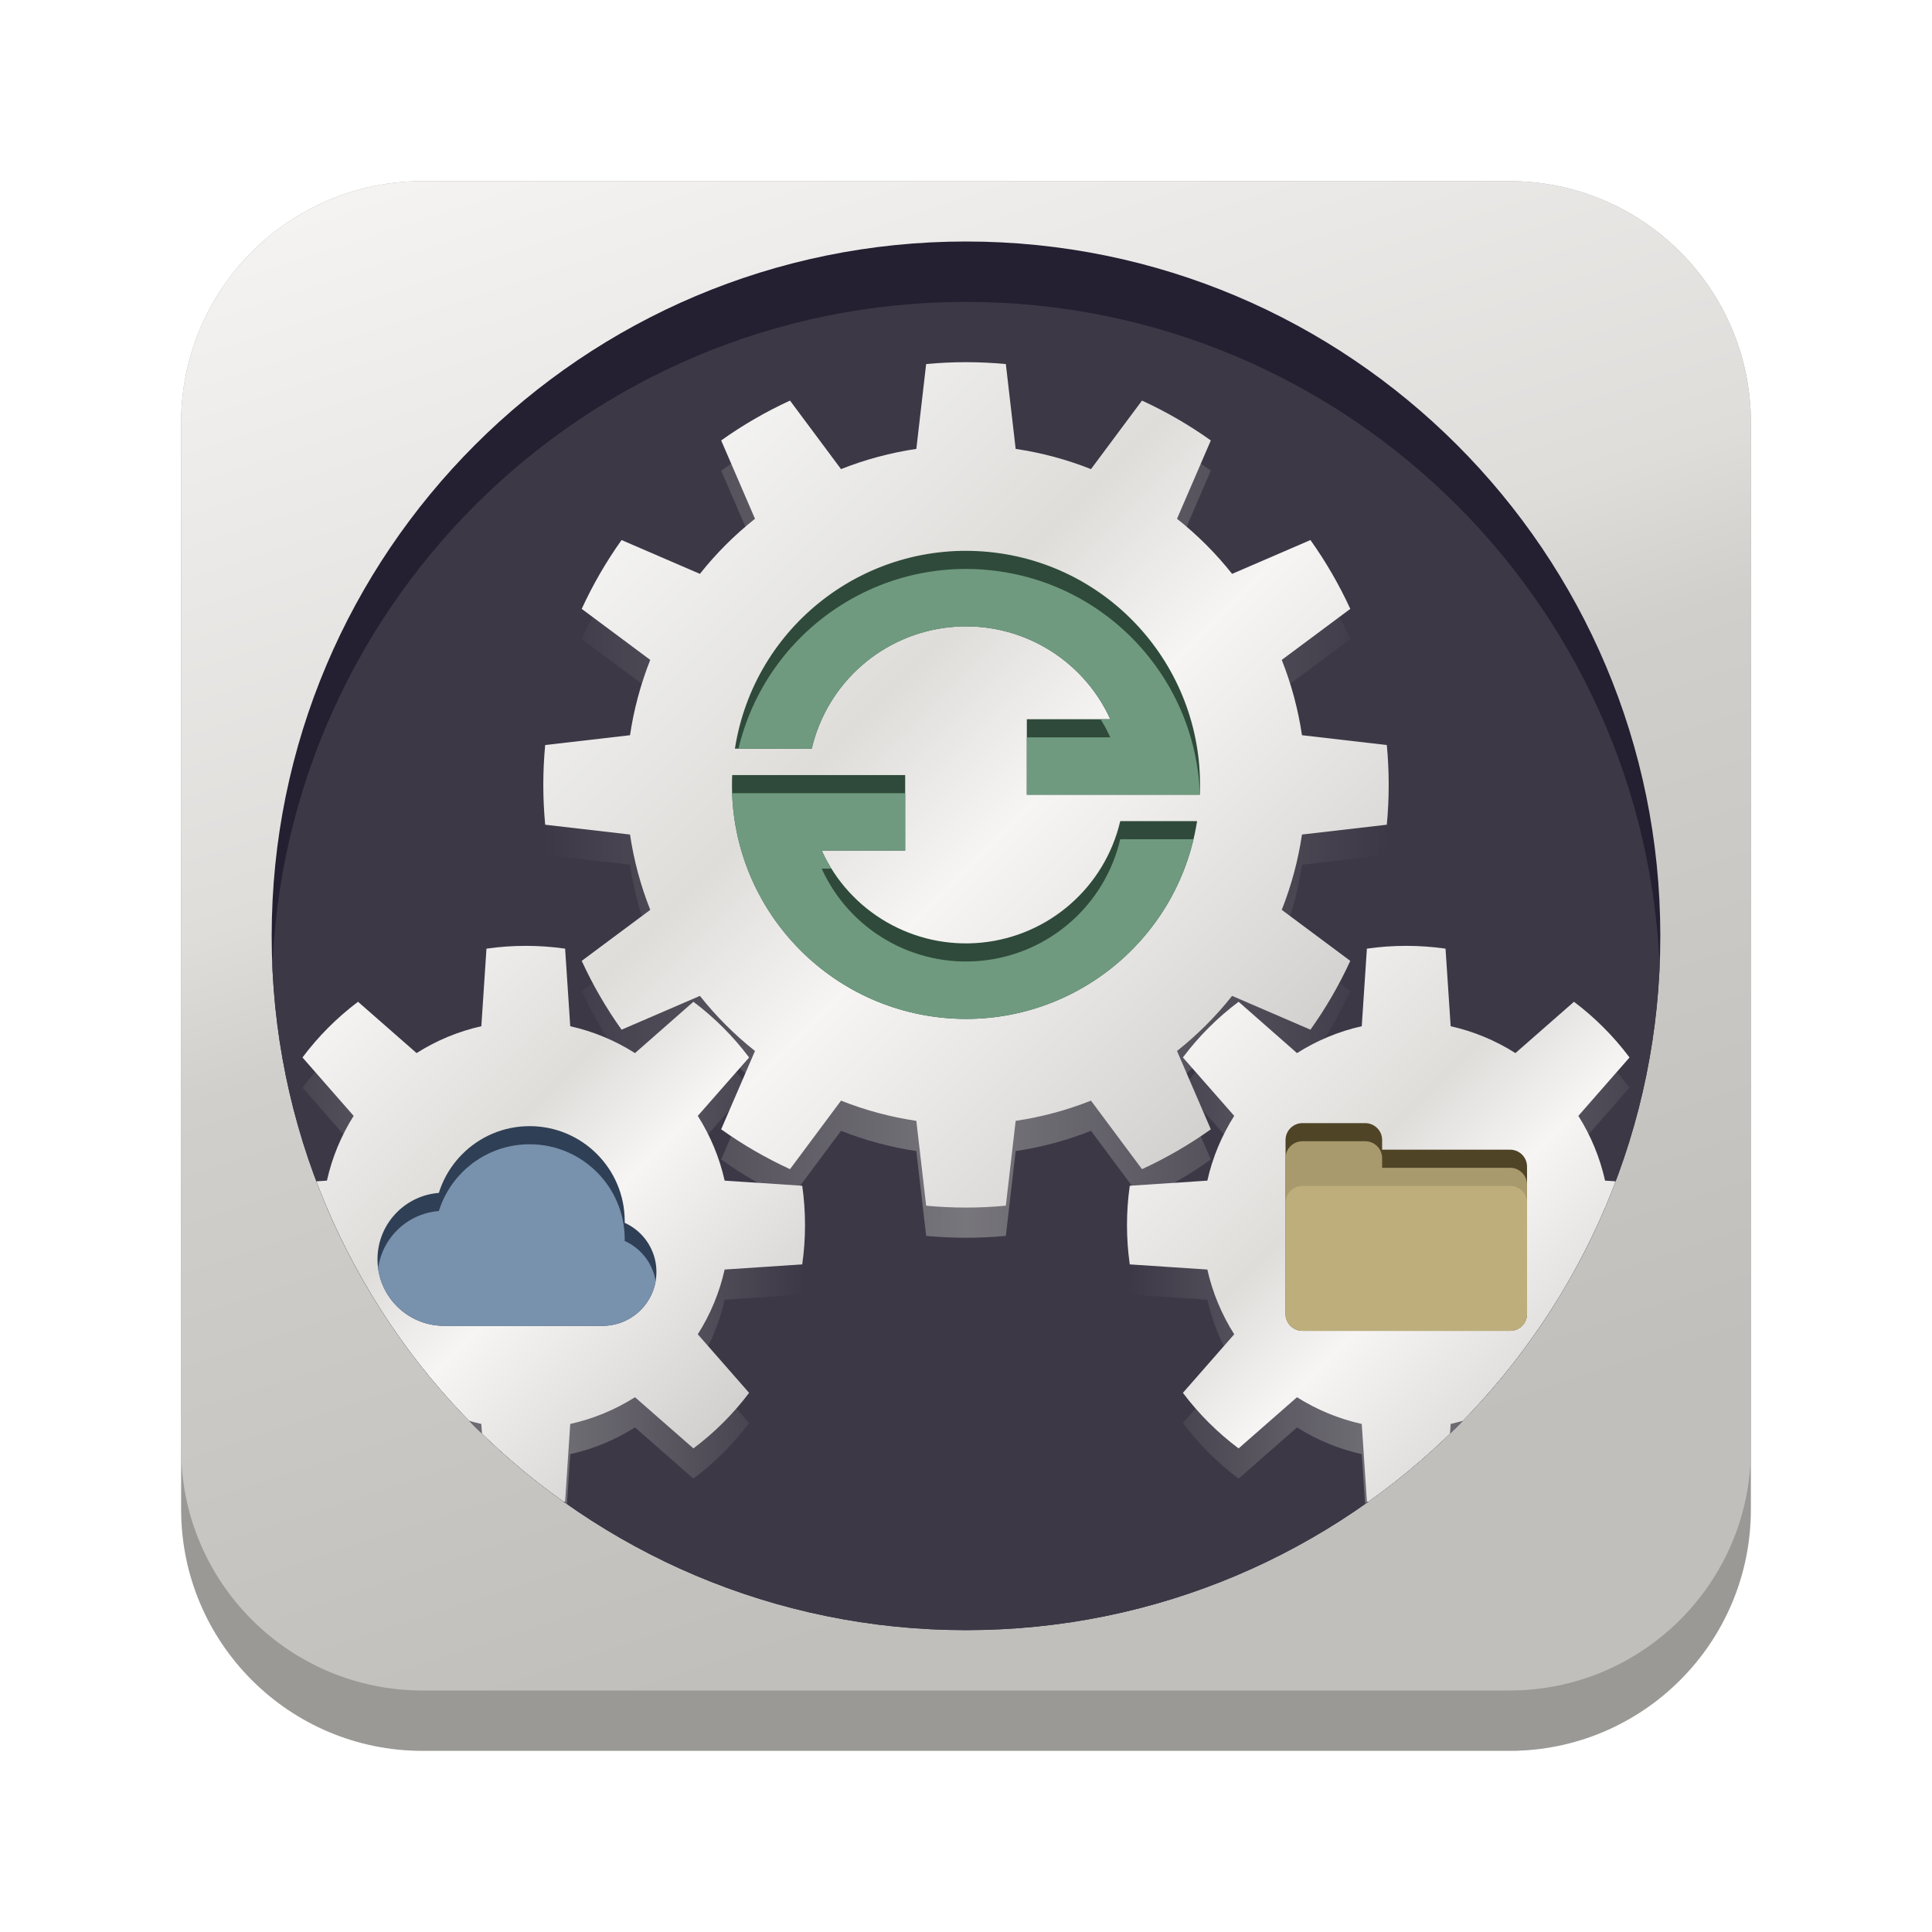
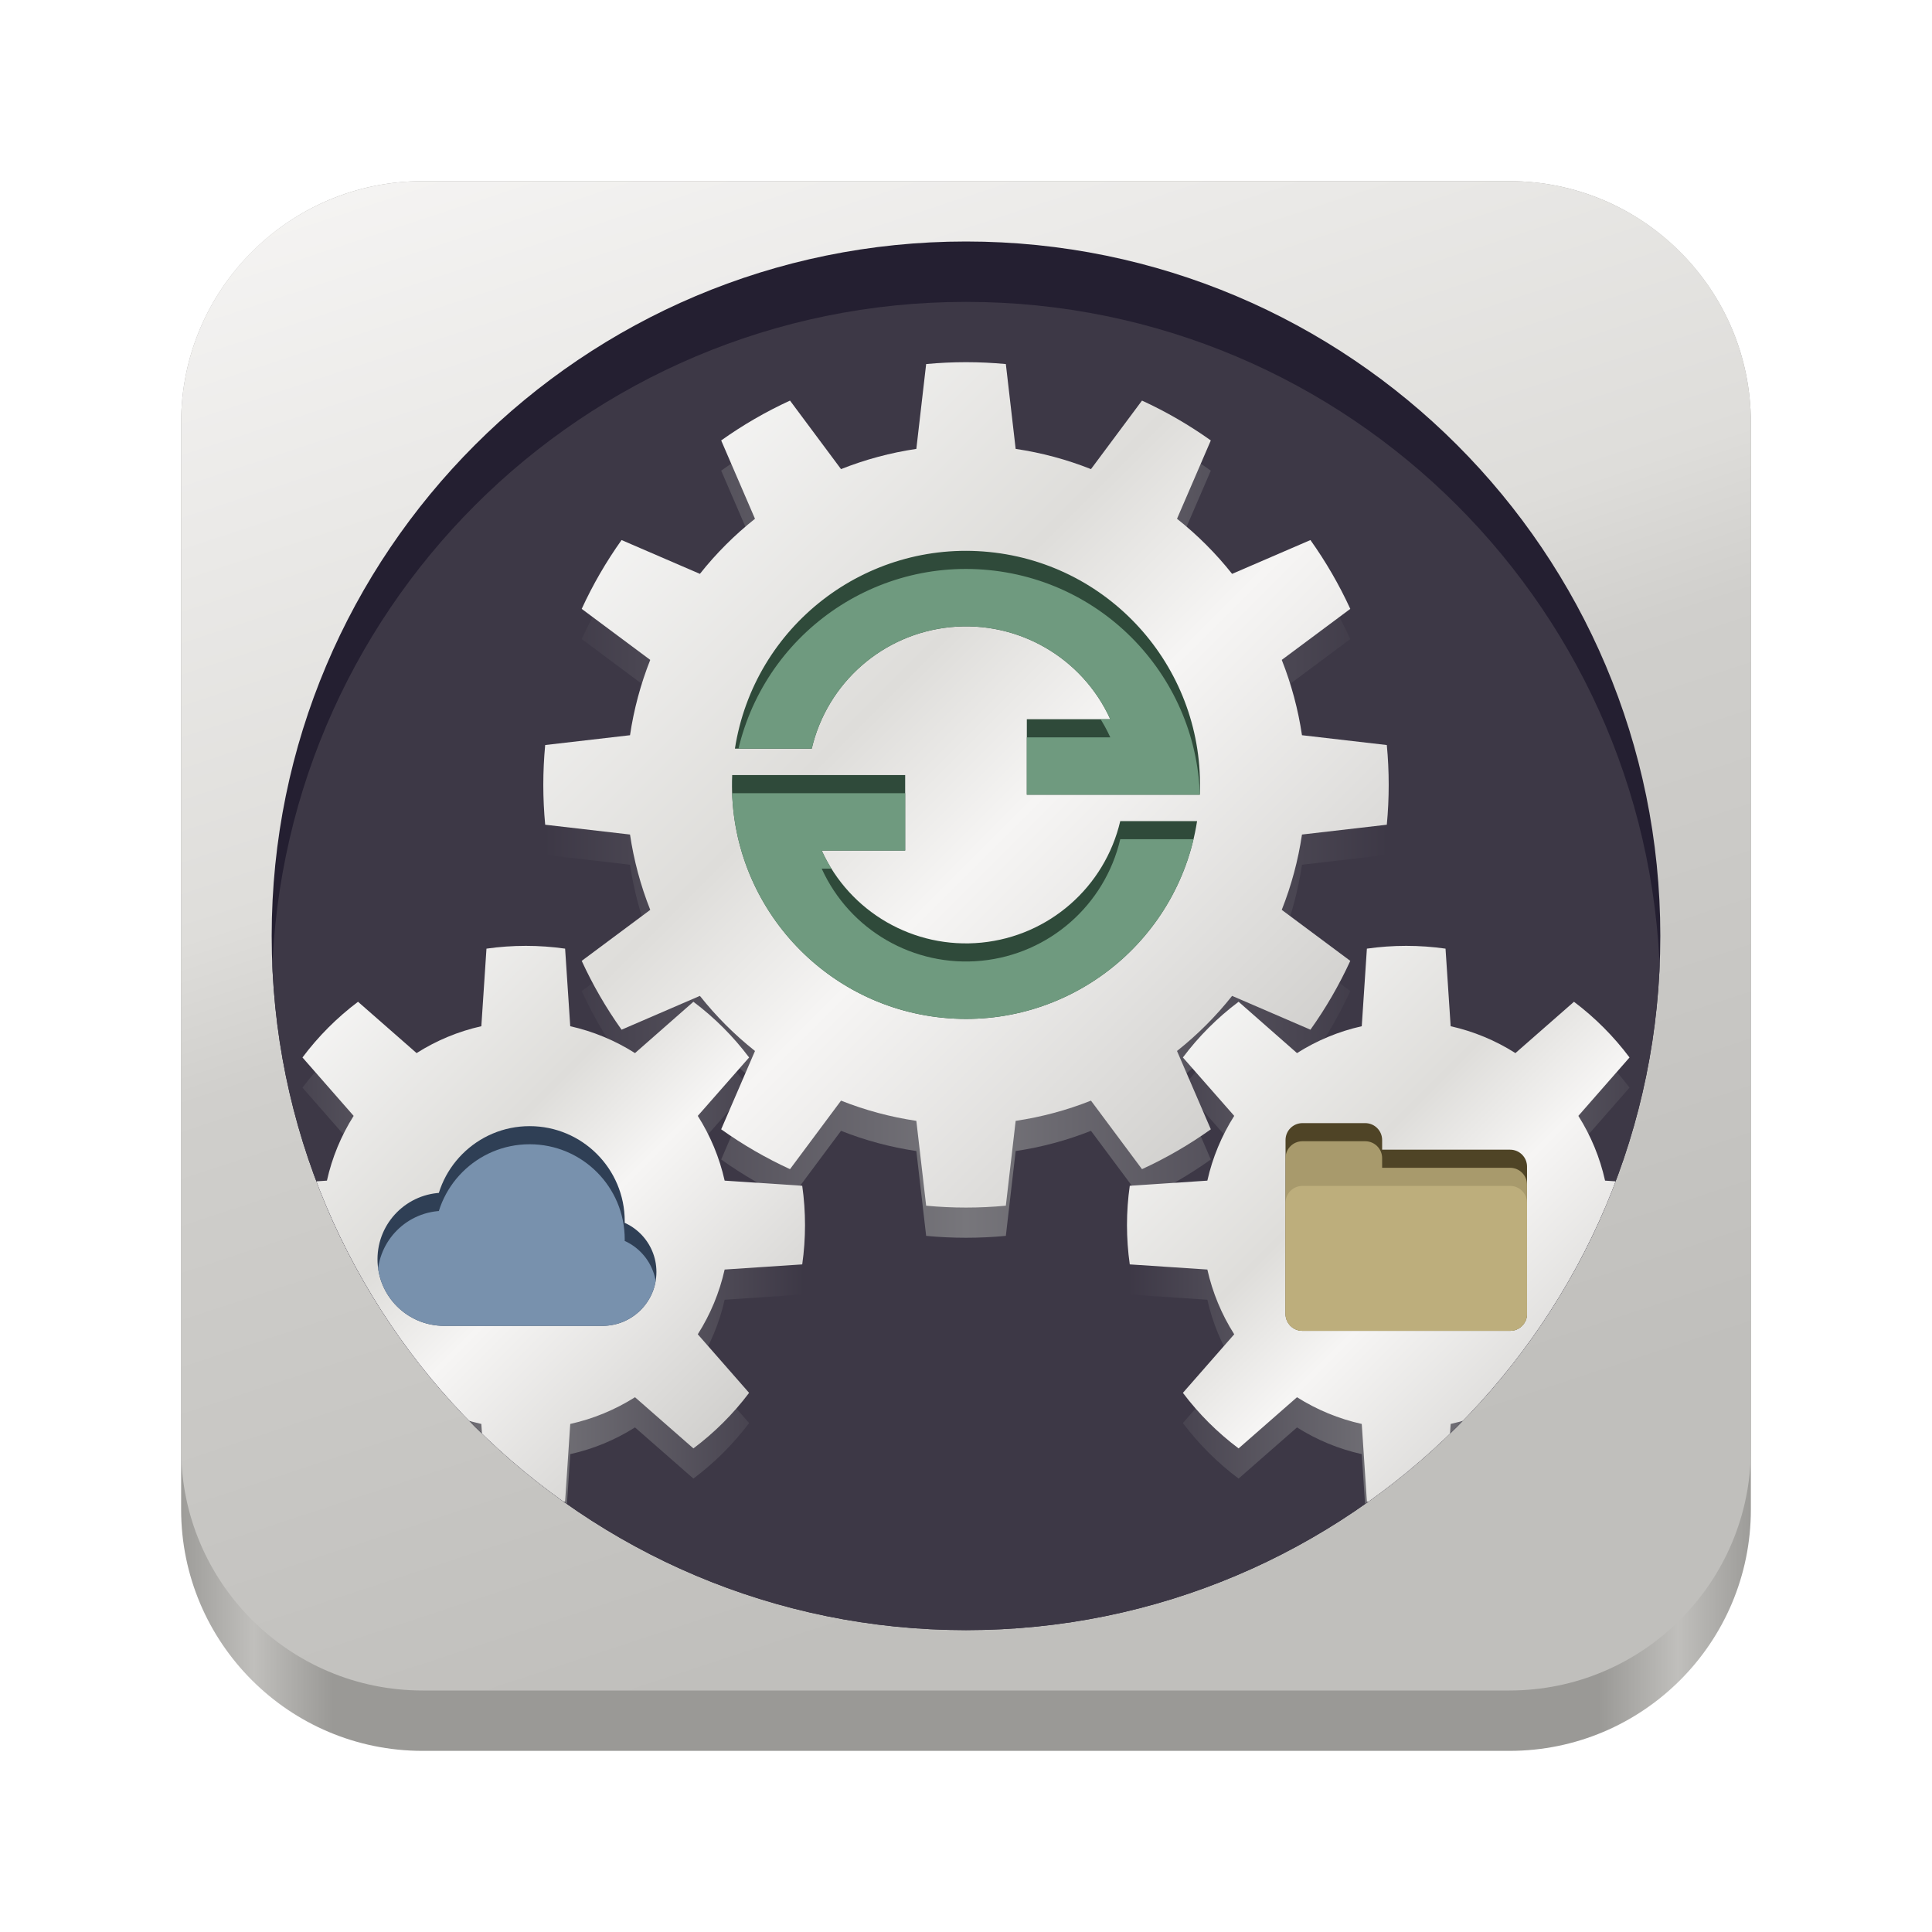
<svg xmlns="http://www.w3.org/2000/svg" width="128" height="128" viewBox="0 0 128 128">
  <defs>
    <linearGradient id="plate" x1="0" y1="0" x2="0.35" y2="1">
      <stop offset="0" stop-color="#f6f5f4" />
      <stop offset="0.45" stop-color="#deddda" />
      <stop offset="0.55" stop-color="#d0cfcc" />
      <stop offset="1" stop-color="#c0bfbc" />
+     </linearGradient>
+     <linearGradient id="plate-front" x1="0" y1="0" x2="1" y2="0">
+       <stop offset="0" stop-color="#9a9996" />
+       <stop offset="0.05" stop-color="#c0bfbc" />
+       <stop offset="0.1" stop-color="#9a9996" />
+       <stop offset="0.9" stop-color="#9a9996" />
+       <stop offset="0.95" stop-color="#c0bfbc" />
+       <stop offset="1" stop-color="#9a9996" />
    </linearGradient>
    <linearGradient id="gear" x1="0" y1="0" x2="1" y2="1">
      <stop offset="0" stop-color="#ffffff" />
      <stop offset="0.4" stop-color="#deddda" />
      <stop offset="0.55" stop-color="#f6f5f4" />
      <stop offset="1" stop-color="#c0bfbc" />
    </linearGradient>
    <linearGradient id="gear-front" x1="0" y1="0" x2="1" y2="0">
      <stop offset="0" stop-color="#3d3846" />
      <stop offset="0.5" stop-color="#77767b" />
      <stop offset="1" stop-color="#3d3846" />
    </linearGradient>
    <clipPath id="well">
      <circle cx="64" cy="62" r="46" />
    </clipPath>
    <clipPath id="sync-down">
      <path d="M48.69 49.6A15.5 15.5 0 0 1 79.49 52.65L68.03 52.65L68.03 47.65L73.56 47.65A10.5 10.5 0 0 0 53.78 49.6ZM79.31 54.4A15.5 15.5 0 0 1 48.51 51.35L59.97 51.35L59.97 56.35L54.44 56.35A10.5 10.5 0 0 0 74.22 54.4Z" transform="translate(0 1.2)" />
    </clipPath>
    <clipPath id="cloud-down">
      <path d="M25.01 83.43A4.41 4.41 0 1 1 33.83 83.43A4.41 4.41 0 1 1 25.01 83.43ZM28.79 80.91A6.3 6.3 0 1 1 41.39 80.91A6.3 6.3 0 1 1 28.79 80.91ZM36.35 84.27A3.57 3.57 0 1 1 43.49 84.27A3.57 3.57 0 1 1 36.35 84.27ZM29.42 83.43h10.5v4.41h-10.5Z" transform="translate(0 1.2)" />
    </clipPath>
    <clipPath id="folder-down">
      <path d="M86.29 74.41h4.16a1.12 1.12 0 0 1 1.12 1.12v9.76a1.12 1.12 0 0 1 -1.12 1.12h-4.16a1.12 1.12 0 0 1 -1.12 -1.12v-9.76a1.12 1.12 0 0 1 1.12 -1.12ZM86.29 76.17h13.76a1.12 1.12 0 0 1 1.12 1.12v9.76a1.12 1.12 0 0 1 -1.12 1.12h-13.76a1.12 1.12 0 0 1 -1.12 -1.12v-9.76a1.12 1.12 0 0 1 1.12 -1.12Z" transform="translate(0 1.2)" />
    </clipPath>
  </defs>
-   <rect x="12" y="12" width="104" height="104" rx="16" fill="#9a9996" />
+   <rect x="12" y="12" width="104" height="104" rx="16" fill="url(#plate-front)" />
  <rect x="12" y="12" width="104" height="100" rx="16" fill="url(#plate)" />
  <circle cx="64" cy="62" r="46" fill="#241f31" />
  <g clip-path="url(#well)">
    <circle cx="64" cy="66" r="46" fill="#3d3846" />
    <path d="M42.07 71.77L45.94 68.37A18.5 18.5 0 0 1 49.63 72.06L46.23 75.93A13.5 13.5 0 0 1 48.01 80.22L53.15 80.56A18.5 18.5 0 0 1 53.15 85.77L48.01 86.11A13.5 13.5 0 0 1 46.23 90.4L49.63 94.28A18.5 18.5 0 0 1 45.94 97.96L42.07 94.57A13.5 13.5 0 0 1 37.78 96.34L37.44 101.48A18.5 18.5 0 0 1 32.23 101.48L31.89 96.34A13.5 13.5 0 0 1 27.6 94.57L23.72 97.96A18.5 18.5 0 0 1 20.04 94.28L23.43 90.4A13.5 13.5 0 0 1 21.66 86.11L16.52 85.77A18.5 18.5 0 0 1 16.52 80.56L21.66 80.22A13.5 13.5 0 0 1 23.43 75.93L20.04 72.06A18.5 18.5 0 0 1 23.72 68.37L27.6 71.77A13.5 13.5 0 0 1 31.89 69.99L32.23 64.85A18.5 18.5 0 0 1 37.44 64.85L37.78 69.99A13.5 13.5 0 0 1 42.07 71.77Z" fill="url(#gear-front)" />
    <path d="M81.77 75.93L78.37 72.06A18.5 18.5 0 0 1 82.06 68.37L85.93 71.77A13.5 13.5 0 0 1 90.22 69.99L90.56 64.85A18.5 18.5 0 0 1 95.77 64.85L96.11 69.99A13.5 13.5 0 0 1 100.4 71.77L104.28 68.37A18.5 18.5 0 0 1 107.96 72.06L104.57 75.93A13.5 13.5 0 0 1 106.34 80.22L111.48 80.56A18.5 18.5 0 0 1 111.48 85.77L106.34 86.11A13.5 13.5 0 0 1 104.57 90.4L107.96 94.28A18.5 18.5 0 0 1 104.28 97.96L100.4 94.57A13.5 13.5 0 0 1 96.11 96.34L95.77 101.48A18.5 18.5 0 0 1 90.56 101.48L90.22 96.34A13.5 13.5 0 0 1 85.93 94.57L82.06 97.96A18.5 18.5 0 0 1 78.37 94.28L81.77 90.4A13.5 13.5 0 0 1 79.99 86.11L74.85 85.77A18.5 18.5 0 0 1 74.85 80.56L79.99 80.22A13.5 13.5 0 0 1 81.77 75.93Z" fill="url(#gear-front)" />
    <path d="M60.71 31.74L61.36 26.12A28 28 0 0 1 66.64 26.12L67.29 31.74A22.5 22.5 0 0 1 72.28 33.08L75.66 28.54A28 28 0 0 1 80.22 31.18L77.98 36.37A22.5 22.5 0 0 1 81.63 40.02L86.82 37.78A28 28 0 0 1 89.46 42.34L84.92 45.72A22.5 22.5 0 0 1 86.26 50.71L91.88 51.36A28 28 0 0 1 91.88 56.64L86.26 57.29A22.5 22.5 0 0 1 84.92 62.28L89.46 65.66A28 28 0 0 1 86.82 70.22L81.63 67.98A22.5 22.5 0 0 1 77.98 71.63L80.22 76.82A28 28 0 0 1 75.66 79.46L72.28 74.92A22.5 22.5 0 0 1 67.29 76.26L66.64 81.88A28 28 0 0 1 61.36 81.88L60.71 76.26A22.5 22.5 0 0 1 55.72 74.92L52.34 79.46A28 28 0 0 1 47.78 76.82L50.02 71.63A22.5 22.5 0 0 1 46.37 67.98L41.18 70.22A28 28 0 0 1 38.54 65.66L43.08 62.28A22.5 22.5 0 0 1 41.74 57.29L36.12 56.64A28 28 0 0 1 36.12 51.36L41.74 50.71A22.5 22.5 0 0 1 43.08 45.72L38.54 42.34A28 28 0 0 1 41.18 37.78L46.37 40.02A22.5 22.5 0 0 1 50.02 36.37L47.78 31.18A28 28 0 0 1 52.34 28.54L55.72 33.08A22.5 22.5 0 0 1 60.71 31.74Z" fill="url(#gear-front)" />
    <path d="M42.07 69.77L45.94 66.37A18.5 18.5 0 0 1 49.63 70.06L46.23 73.93A13.5 13.5 0 0 1 48.01 78.22L53.15 78.56A18.5 18.5 0 0 1 53.15 83.77L48.01 84.11A13.5 13.5 0 0 1 46.23 88.4L49.63 92.28A18.5 18.5 0 0 1 45.94 95.96L42.07 92.57A13.5 13.5 0 0 1 37.78 94.34L37.44 99.48A18.5 18.5 0 0 1 32.23 99.48L31.89 94.34A13.5 13.5 0 0 1 27.6 92.57L23.72 95.96A18.5 18.5 0 0 1 20.04 92.28L23.43 88.4A13.5 13.5 0 0 1 21.66 84.11L16.52 83.77A18.5 18.5 0 0 1 16.52 78.56L21.66 78.22A13.5 13.5 0 0 1 23.43 73.93L20.04 70.06A18.5 18.5 0 0 1 23.72 66.37L27.6 69.77A13.5 13.5 0 0 1 31.89 67.99L32.23 62.85A18.5 18.5 0 0 1 37.44 62.85L37.78 67.99A13.5 13.5 0 0 1 42.07 69.77Z" fill="url(#gear)" />
    <path d="M81.77 73.93L78.37 70.06A18.5 18.5 0 0 1 82.06 66.37L85.93 69.77A13.5 13.5 0 0 1 90.22 67.99L90.56 62.85A18.5 18.5 0 0 1 95.77 62.85L96.11 67.99A13.5 13.5 0 0 1 100.4 69.77L104.28 66.37A18.5 18.5 0 0 1 107.96 70.06L104.57 73.93A13.5 13.5 0 0 1 106.34 78.22L111.48 78.56A18.5 18.5 0 0 1 111.48 83.77L106.34 84.11A13.5 13.5 0 0 1 104.57 88.4L107.96 92.28A18.5 18.5 0 0 1 104.28 95.96L100.4 92.57A13.5 13.5 0 0 1 96.11 94.34L95.77 99.48A18.5 18.5 0 0 1 90.56 99.48L90.22 94.34A13.5 13.5 0 0 1 85.93 92.57L82.06 95.96A18.5 18.5 0 0 1 78.37 92.28L81.77 88.4A13.5 13.5 0 0 1 79.99 84.11L74.85 83.77A18.5 18.5 0 0 1 74.85 78.56L79.99 78.22A13.5 13.5 0 0 1 81.77 73.93Z" fill="url(#gear)" />
    <path d="M60.71 29.74L61.36 24.12A28 28 0 0 1 66.64 24.12L67.29 29.74A22.5 22.5 0 0 1 72.28 31.08L75.66 26.54A28 28 0 0 1 80.22 29.18L77.98 34.37A22.5 22.5 0 0 1 81.63 38.02L86.82 35.78A28 28 0 0 1 89.46 40.34L84.92 43.72A22.5 22.5 0 0 1 86.26 48.71L91.88 49.36A28 28 0 0 1 91.88 54.64L86.26 55.29A22.5 22.5 0 0 1 84.92 60.28L89.46 63.66A28 28 0 0 1 86.82 68.22L81.63 65.98A22.5 22.5 0 0 1 77.98 69.63L80.22 74.82A28 28 0 0 1 75.66 77.46L72.28 72.92A22.5 22.5 0 0 1 67.29 74.26L66.64 79.88A28 28 0 0 1 61.36 79.88L60.71 74.26A22.5 22.5 0 0 1 55.72 72.92L52.34 77.46A28 28 0 0 1 47.78 74.82L50.02 69.63A22.5 22.5 0 0 1 46.37 65.98L41.18 68.22A28 28 0 0 1 38.54 63.66L43.08 60.28A22.5 22.5 0 0 1 41.74 55.29L36.12 54.64A28 28 0 0 1 36.12 49.36L41.74 48.71A22.5 22.5 0 0 1 43.08 43.72L38.54 40.34A28 28 0 0 1 41.18 35.78L46.37 38.02A22.5 22.5 0 0 1 50.02 34.37L47.78 29.18A28 28 0 0 1 52.34 26.54L55.72 31.08A22.5 22.5 0 0 1 60.71 29.74Z" fill="url(#gear)" />
    <path d="M48.69 49.6A15.5 15.5 0 0 1 79.49 52.65L68.03 52.65L68.03 47.65L73.56 47.65A10.5 10.5 0 0 0 53.78 49.6ZM79.31 54.4A15.5 15.5 0 0 1 48.51 51.35L59.97 51.35L59.97 56.35L54.44 56.35A10.5 10.5 0 0 0 74.22 54.4Z" fill="#2f4a3a" />
    <path d="M48.69 49.6A15.5 15.5 0 0 1 79.49 52.65L68.03 52.65L68.03 47.65L73.56 47.65A10.5 10.5 0 0 0 53.78 49.6ZM79.31 54.4A15.5 15.5 0 0 1 48.51 51.35L59.97 51.35L59.97 56.35L54.44 56.35A10.5 10.5 0 0 0 74.22 54.4Z" clip-path="url(#sync-down)" fill="#6f9a7f" />
    <path d="M25.01 83.43A4.41 4.41 0 1 1 33.83 83.43A4.41 4.41 0 1 1 25.01 83.43ZM28.79 80.91A6.3 6.3 0 1 1 41.39 80.91A6.3 6.3 0 1 1 28.79 80.91ZM36.35 84.27A3.57 3.57 0 1 1 43.49 84.27A3.57 3.57 0 1 1 36.35 84.27ZM29.42 83.43h10.5v4.41h-10.5Z" fill="#2f3f55" />
    <path d="M25.01 83.43A4.41 4.41 0 1 1 33.83 83.43A4.41 4.41 0 1 1 25.01 83.43ZM28.79 80.91A6.3 6.3 0 1 1 41.39 80.91A6.3 6.3 0 1 1 28.79 80.91ZM36.35 84.27A3.57 3.57 0 1 1 43.49 84.27A3.57 3.57 0 1 1 36.35 84.27ZM29.42 83.43h10.5v4.41h-10.5Z" clip-path="url(#cloud-down)" fill="#7891ad" />
    <path d="M86.29 74.41h4.16a1.12 1.12 0 0 1 1.12 1.12v9.76a1.12 1.12 0 0 1 -1.12 1.12h-4.16a1.12 1.12 0 0 1 -1.12 -1.12v-9.76a1.12 1.12 0 0 1 1.12 -1.12ZM86.29 76.17h13.76a1.12 1.12 0 0 1 1.12 1.12v9.76a1.12 1.12 0 0 1 -1.12 1.12h-13.76a1.12 1.12 0 0 1 -1.12 -1.12v-9.76a1.12 1.12 0 0 1 1.12 -1.12Z" fill="#4f4426" />
    <path d="M86.29 74.41h4.16a1.12 1.12 0 0 1 1.12 1.12v9.76a1.12 1.12 0 0 1 -1.12 1.12h-4.16a1.12 1.12 0 0 1 -1.12 -1.12v-9.76a1.12 1.12 0 0 1 1.12 -1.12ZM86.29 76.17h13.76a1.12 1.12 0 0 1 1.12 1.12v9.76a1.12 1.12 0 0 1 -1.12 1.12h-13.76a1.12 1.12 0 0 1 -1.12 -1.12v-9.76a1.12 1.12 0 0 1 1.12 -1.12Z" clip-path="url(#folder-down)" fill="#a89a6c" />
    <path d="M86.29 78.57h13.76a1.12 1.12 0 0 1 1.12 1.12v7.36a1.12 1.12 0 0 1 -1.12 1.12h-13.76a1.12 1.12 0 0 1 -1.12 -1.12v-7.36a1.12 1.12 0 0 1 1.12 -1.12Z" clip-path="url(#folder-down)" fill="#bdae7c" />
  </g>
</svg>
